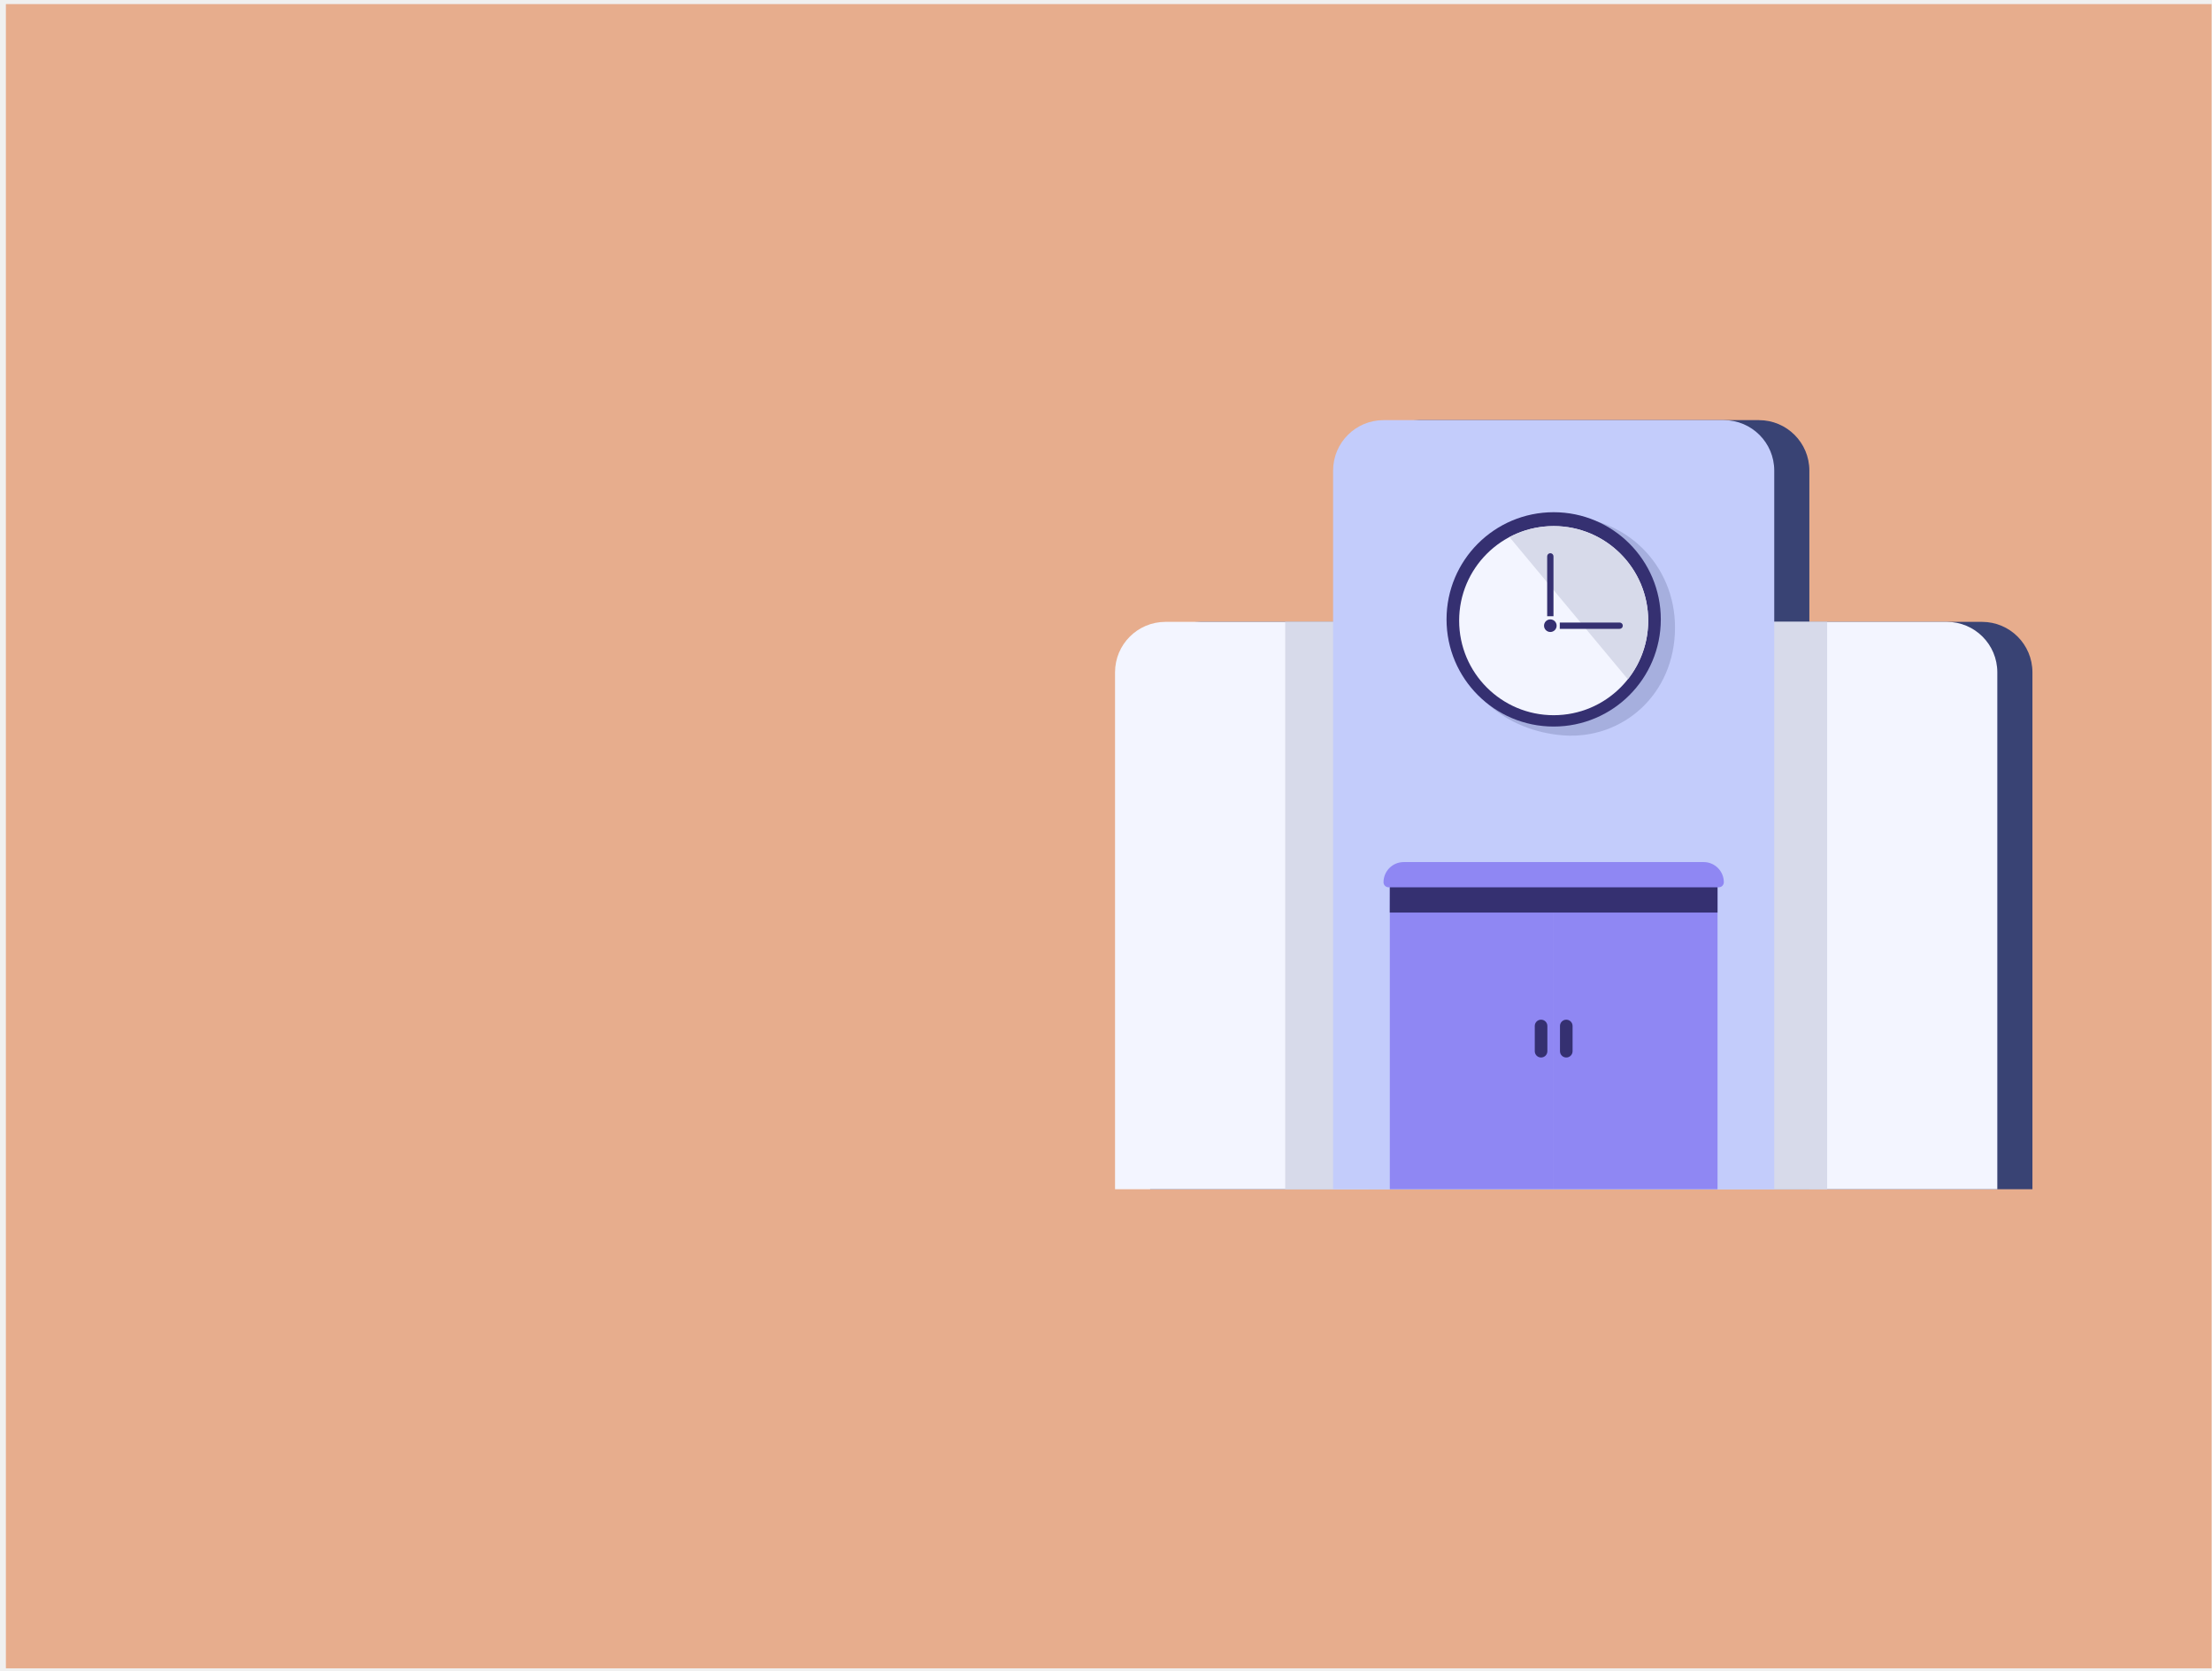
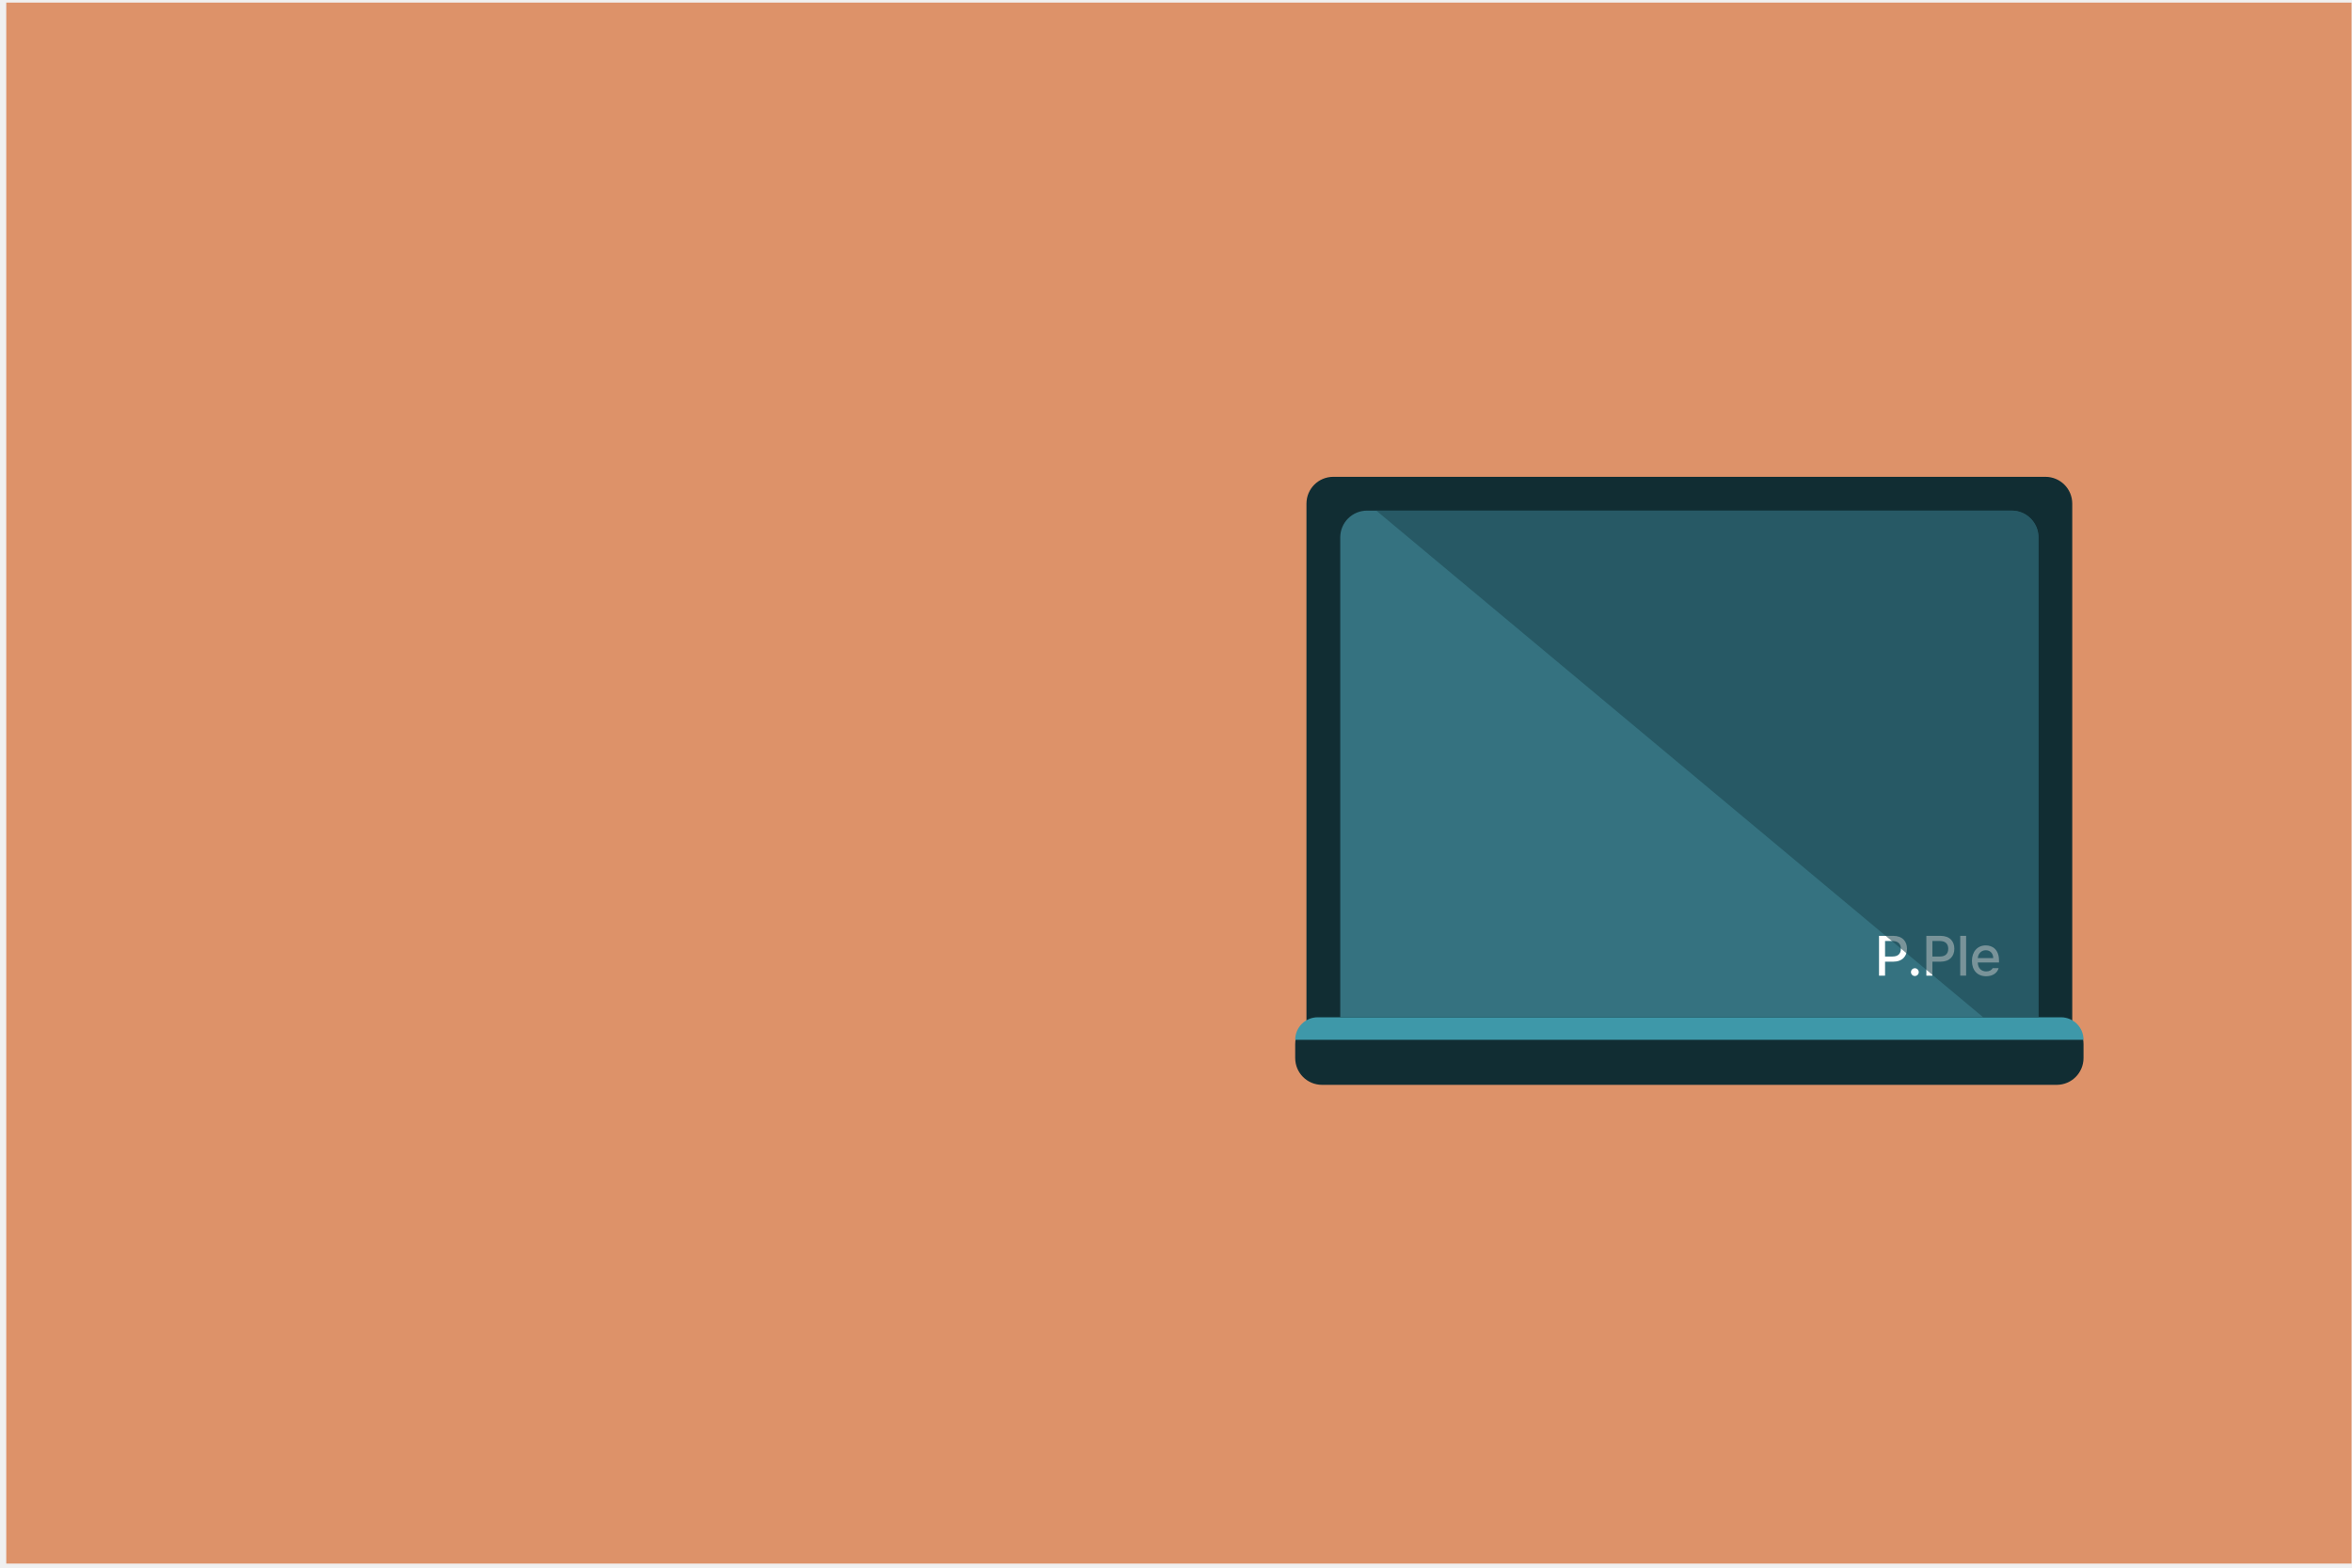
- <svg xmlns="http://www.w3.org/2000/svg" width="351" height="265" viewBox="0 0 351 265" fill="none">
-   <rect x="0.934" y="0.648" width="350" height="264" fill="#E7AD8D" />
-   <path d="M182.506 106.648C182.506 102.23 186.088 98.648 190.506 98.648H314.506C318.924 98.648 322.506 102.23 322.506 106.648V188.648H182.506V106.648Z" fill="#394374" />
-   <path d="M217.109 74.648C217.109 70.23 220.691 66.648 225.109 66.648H279.109C283.528 66.648 287.109 70.23 287.109 74.648V188.648H217.109V74.648Z" fill="#394374" />
-   <path d="M176.934 106.648C176.934 102.23 180.515 98.648 184.934 98.648H308.934C313.352 98.648 316.934 102.23 316.934 106.648V188.648H176.934V106.648Z" fill="#F3F5FF" />
-   <path d="M203.934 98.648H289.934V188.648H203.934V98.648Z" fill="#D7DAEA" />
-   <path d="M211.537 74.648C211.537 70.23 215.119 66.648 219.537 66.648H273.537C277.955 66.648 281.537 70.23 281.537 74.648V188.648H211.537V74.648Z" fill="#C3CCFB" />
-   <path d="M265.791 99.543C265.791 110.198 257.419 117.356 248.07 116.655C239.211 115.99 231.021 109.933 231.021 99.996C231.021 90.059 238.806 82.004 248.409 82.004C258.012 82.004 265.791 89.606 265.791 99.543Z" fill="#A6AFDE" />
-   <circle cx="246.537" cy="98.254" r="17" fill="#353071" />
-   <circle cx="246.537" cy="98.455" r="15" fill="#F3F5FF" />
-   <path d="M261.537 98.455C261.537 90.171 254.822 83.455 246.537 83.455C244.002 83.455 241.614 84.084 239.52 85.195L258.309 107.752C260.331 105.196 261.537 101.967 261.537 98.455Z" fill="#D7DAEA" />
-   <path d="M245.506 88.254C245.506 87.978 245.73 87.754 246.006 87.754C246.282 87.754 246.506 87.978 246.506 88.254V97.754H245.506V88.254Z" fill="#353071" />
-   <path d="M257.006 98.754C257.282 98.754 257.506 98.978 257.506 99.254C257.506 99.53 257.282 99.754 257.006 99.754L247.506 99.754L247.506 98.754L257.006 98.754Z" fill="#353071" />
-   <circle cx="246.006" cy="99.254" r="1" fill="#353071" />
-   <path d="M220.537 140.648H246.537V188.648H220.537V140.648Z" fill="#8F87F3" />
-   <path d="M246.537 140.648H272.537V188.648H246.537V140.648Z" fill="#8F87F3" />
-   <path d="M219.537 139.954C219.537 138.187 220.97 136.754 222.737 136.754H270.337C272.104 136.754 273.537 138.187 273.537 139.954C273.537 140.396 273.179 140.754 272.737 140.754H220.337C219.895 140.754 219.537 140.396 219.537 139.954Z" fill="#8F87F3" />
-   <path d="M220.537 140.754H272.537V144.758H220.529L220.537 140.754Z" fill="#353071" />
-   <rect x="243.537" y="161.754" width="2" height="6" rx="1" fill="#353071" />
-   <rect x="247.537" y="161.754" width="2" height="6" rx="1" fill="#353071" />
+ <svg xmlns="http://www.w3.org/2000/svg" width="351" height="234" viewBox="0 0 351 234" fill="none">
+   <rect x="0.934" y="0.387" width="350" height="233" fill="#DD9269" />
+   <path d="M194.969 75.172C194.969 72.963 196.76 71.172 198.969 71.172H305.252C307.461 71.172 309.252 72.963 309.252 75.172V153.523H194.969V75.172Z" fill="#112D33" />
+   <path d="M200.012 80.215C200.012 78.006 201.803 76.215 204.012 76.215H300.211C302.42 76.215 304.211 78.006 304.211 80.215V151.843H200.012V80.215Z" fill="#357280" />
+   <path d="M280.414 145.629V139.688H282.531C283.914 139.688 284.591 140.516 284.591 141.616C284.591 142.711 283.91 143.544 282.531 143.544H281.317V145.629H280.414ZM281.317 142.773H282.441C283.315 142.777 283.68 142.285 283.68 141.616C283.68 140.943 283.315 140.463 282.441 140.459H281.317V142.773Z" fill="white" />
+   <path d="M285.765 145.686C285.444 145.682 285.178 145.424 285.182 145.104C285.178 144.784 285.444 144.521 285.765 144.521C286.08 144.521 286.343 144.784 286.347 145.104C286.343 145.424 286.08 145.682 285.765 145.686Z" fill="white" />
+   <path d="M287.48 145.629V139.688H289.597C290.98 139.688 291.657 140.516 291.657 141.616C291.657 142.711 290.975 143.544 289.597 143.544H288.382V145.629H287.48ZM288.382 142.773H289.507C290.381 142.777 290.746 142.285 290.746 141.616C290.746 140.943 290.381 140.463 289.507 140.459H288.382V142.773Z" fill="white" />
+   <path d="M293.413 139.688V145.629H292.535V139.688H293.413Z" fill="white" />
+   <path d="M296.4 145.719C295.087 145.719 294.278 144.812 294.283 143.43C294.278 142.059 295.099 141.115 296.342 141.115C297.356 141.115 298.32 141.743 298.32 143.356V143.668H295.152C295.177 144.517 295.678 144.997 296.408 144.997C296.904 144.997 297.229 144.784 297.376 144.513H298.263C298.066 145.235 297.38 145.719 296.4 145.719ZM295.157 143.011H297.458C297.458 142.334 297.019 141.833 296.351 141.838C295.649 141.833 295.193 142.383 295.157 143.011Z" fill="white" />
+   <rect x="193.289" y="151.844" width="117.645" height="10.084" rx="4" fill="#112D33" />
+   <path d="M193.289 155.205C193.289 153.349 194.794 151.844 196.65 151.844H307.572C309.429 151.844 310.934 153.349 310.934 155.205V155.205H193.289V155.205Z" fill="#3E98A9" />
+   <path d="M304.211 151.843V80.215C304.211 78.006 302.42 76.215 300.211 76.215H205.389L295.961 151.843H304.211Z" fill="#1D4953" fill-opacity="0.59" />
</svg>
